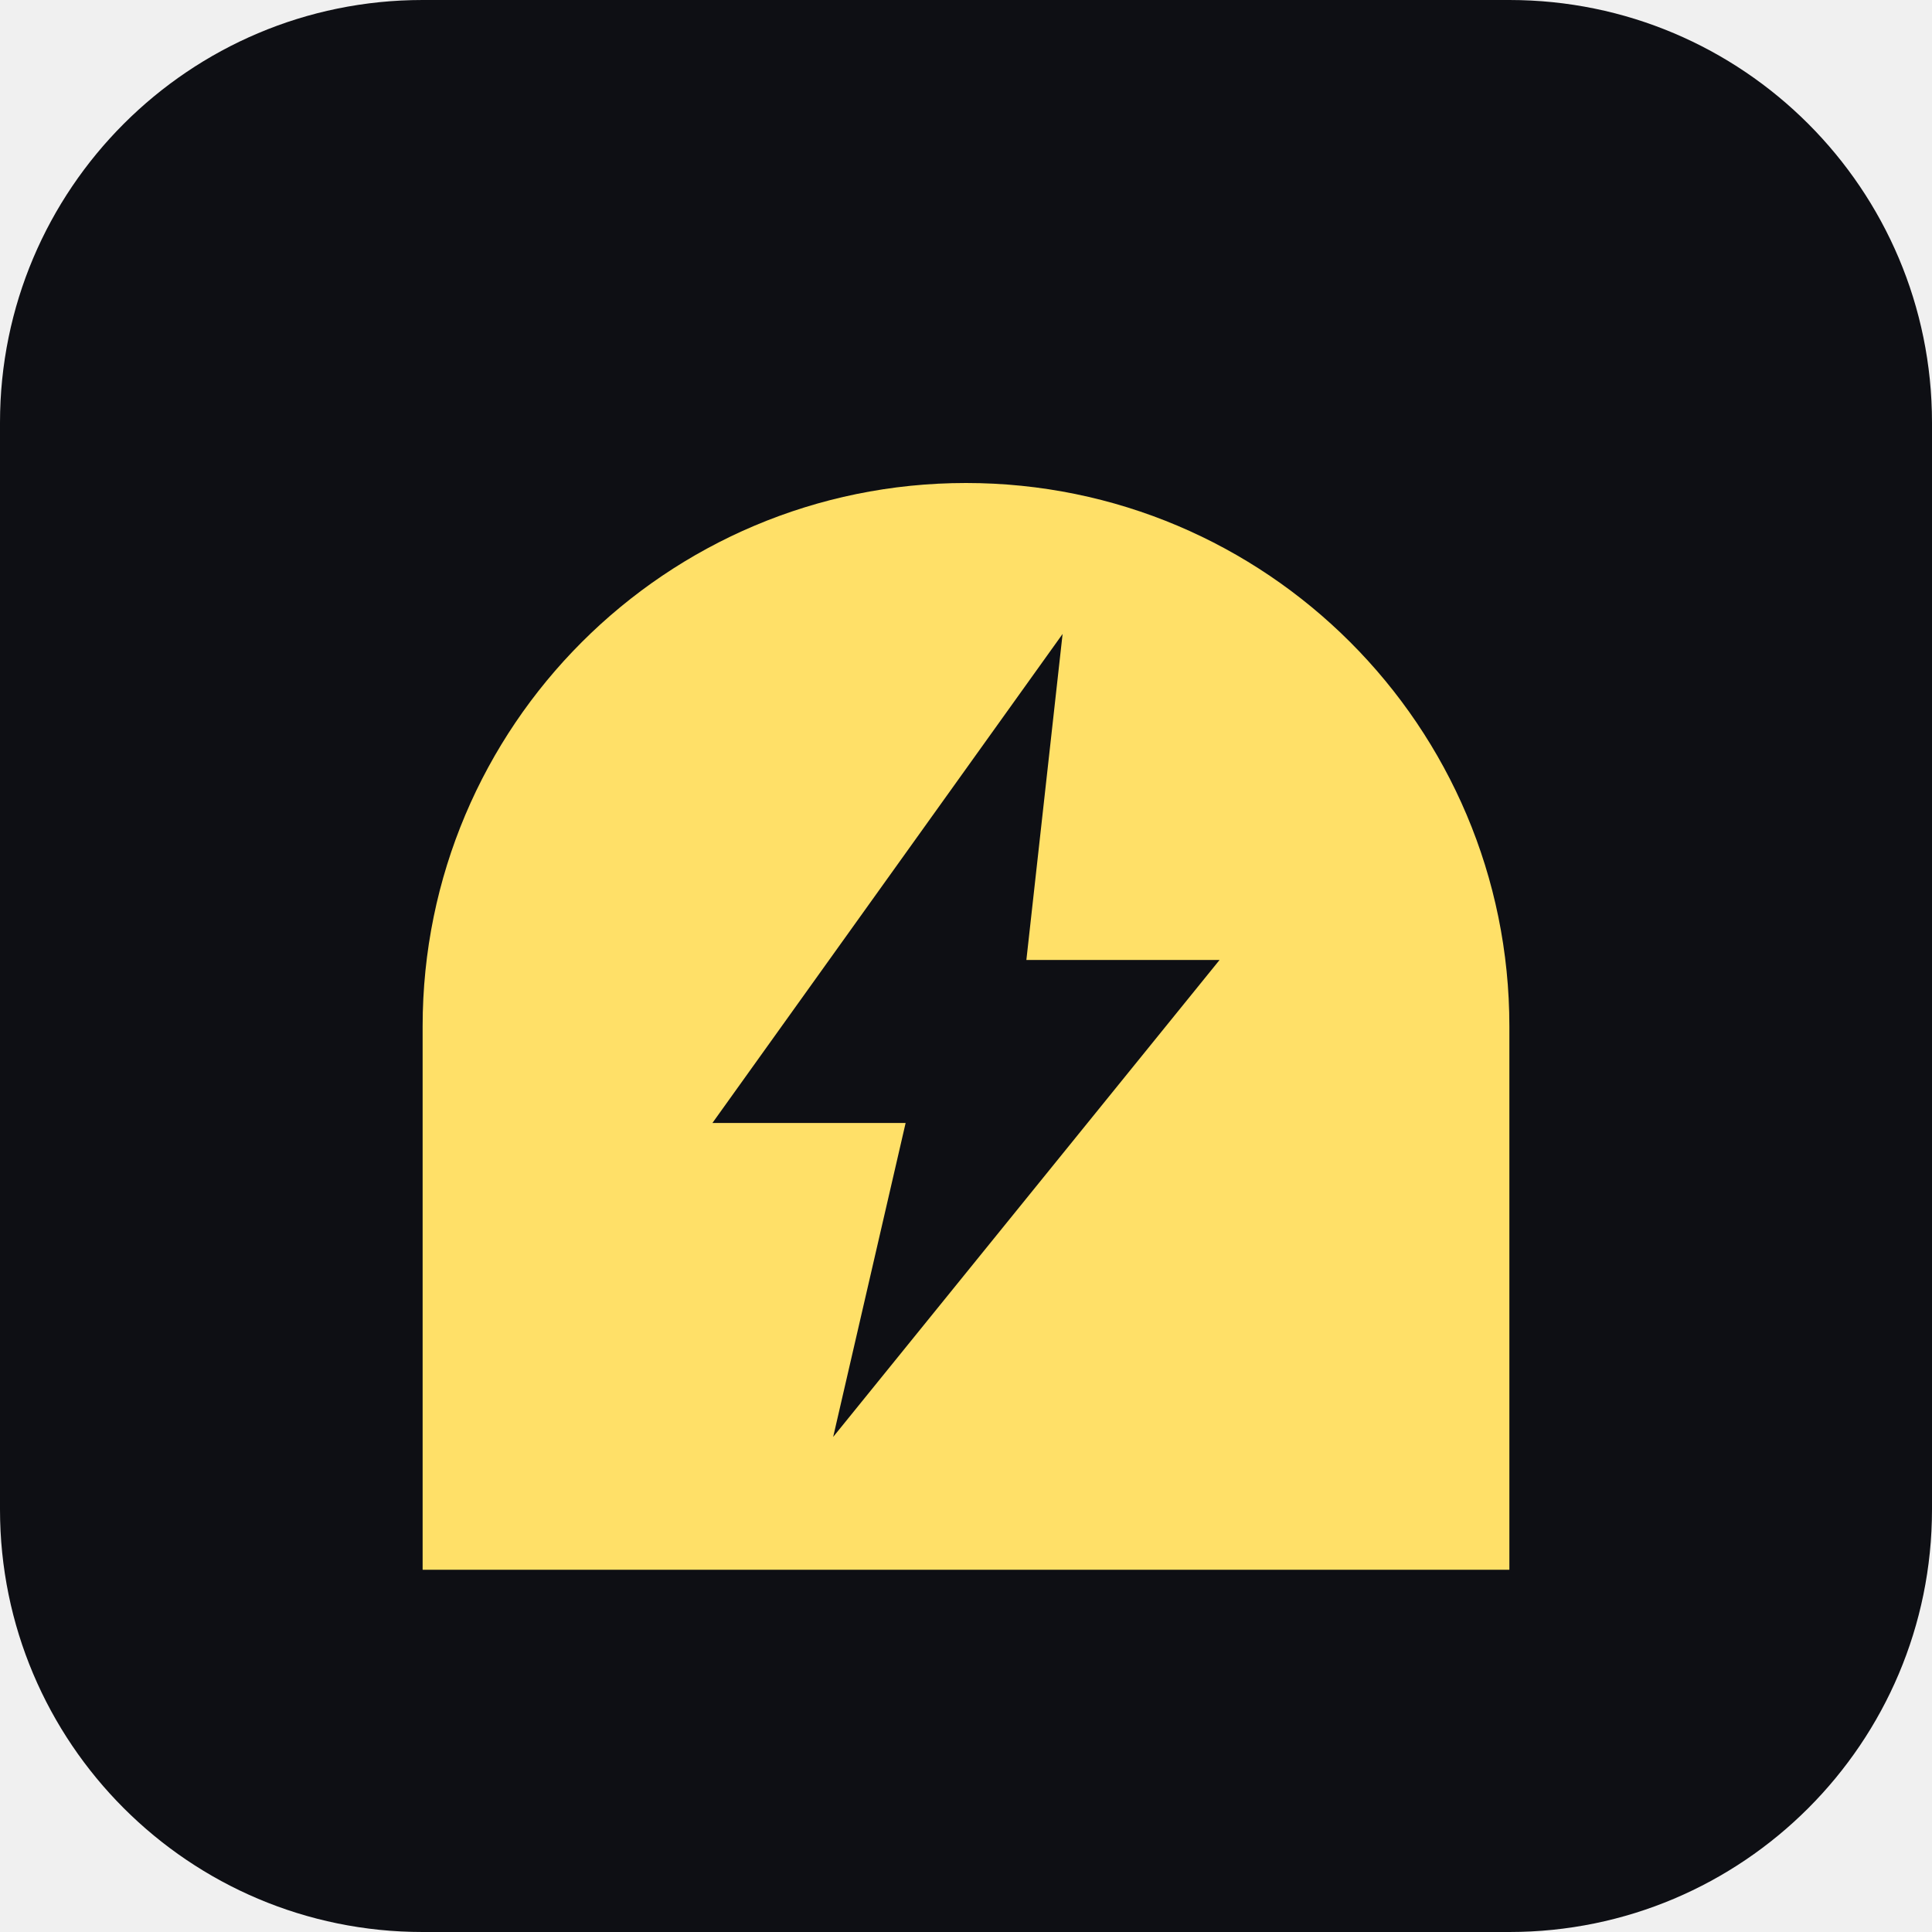
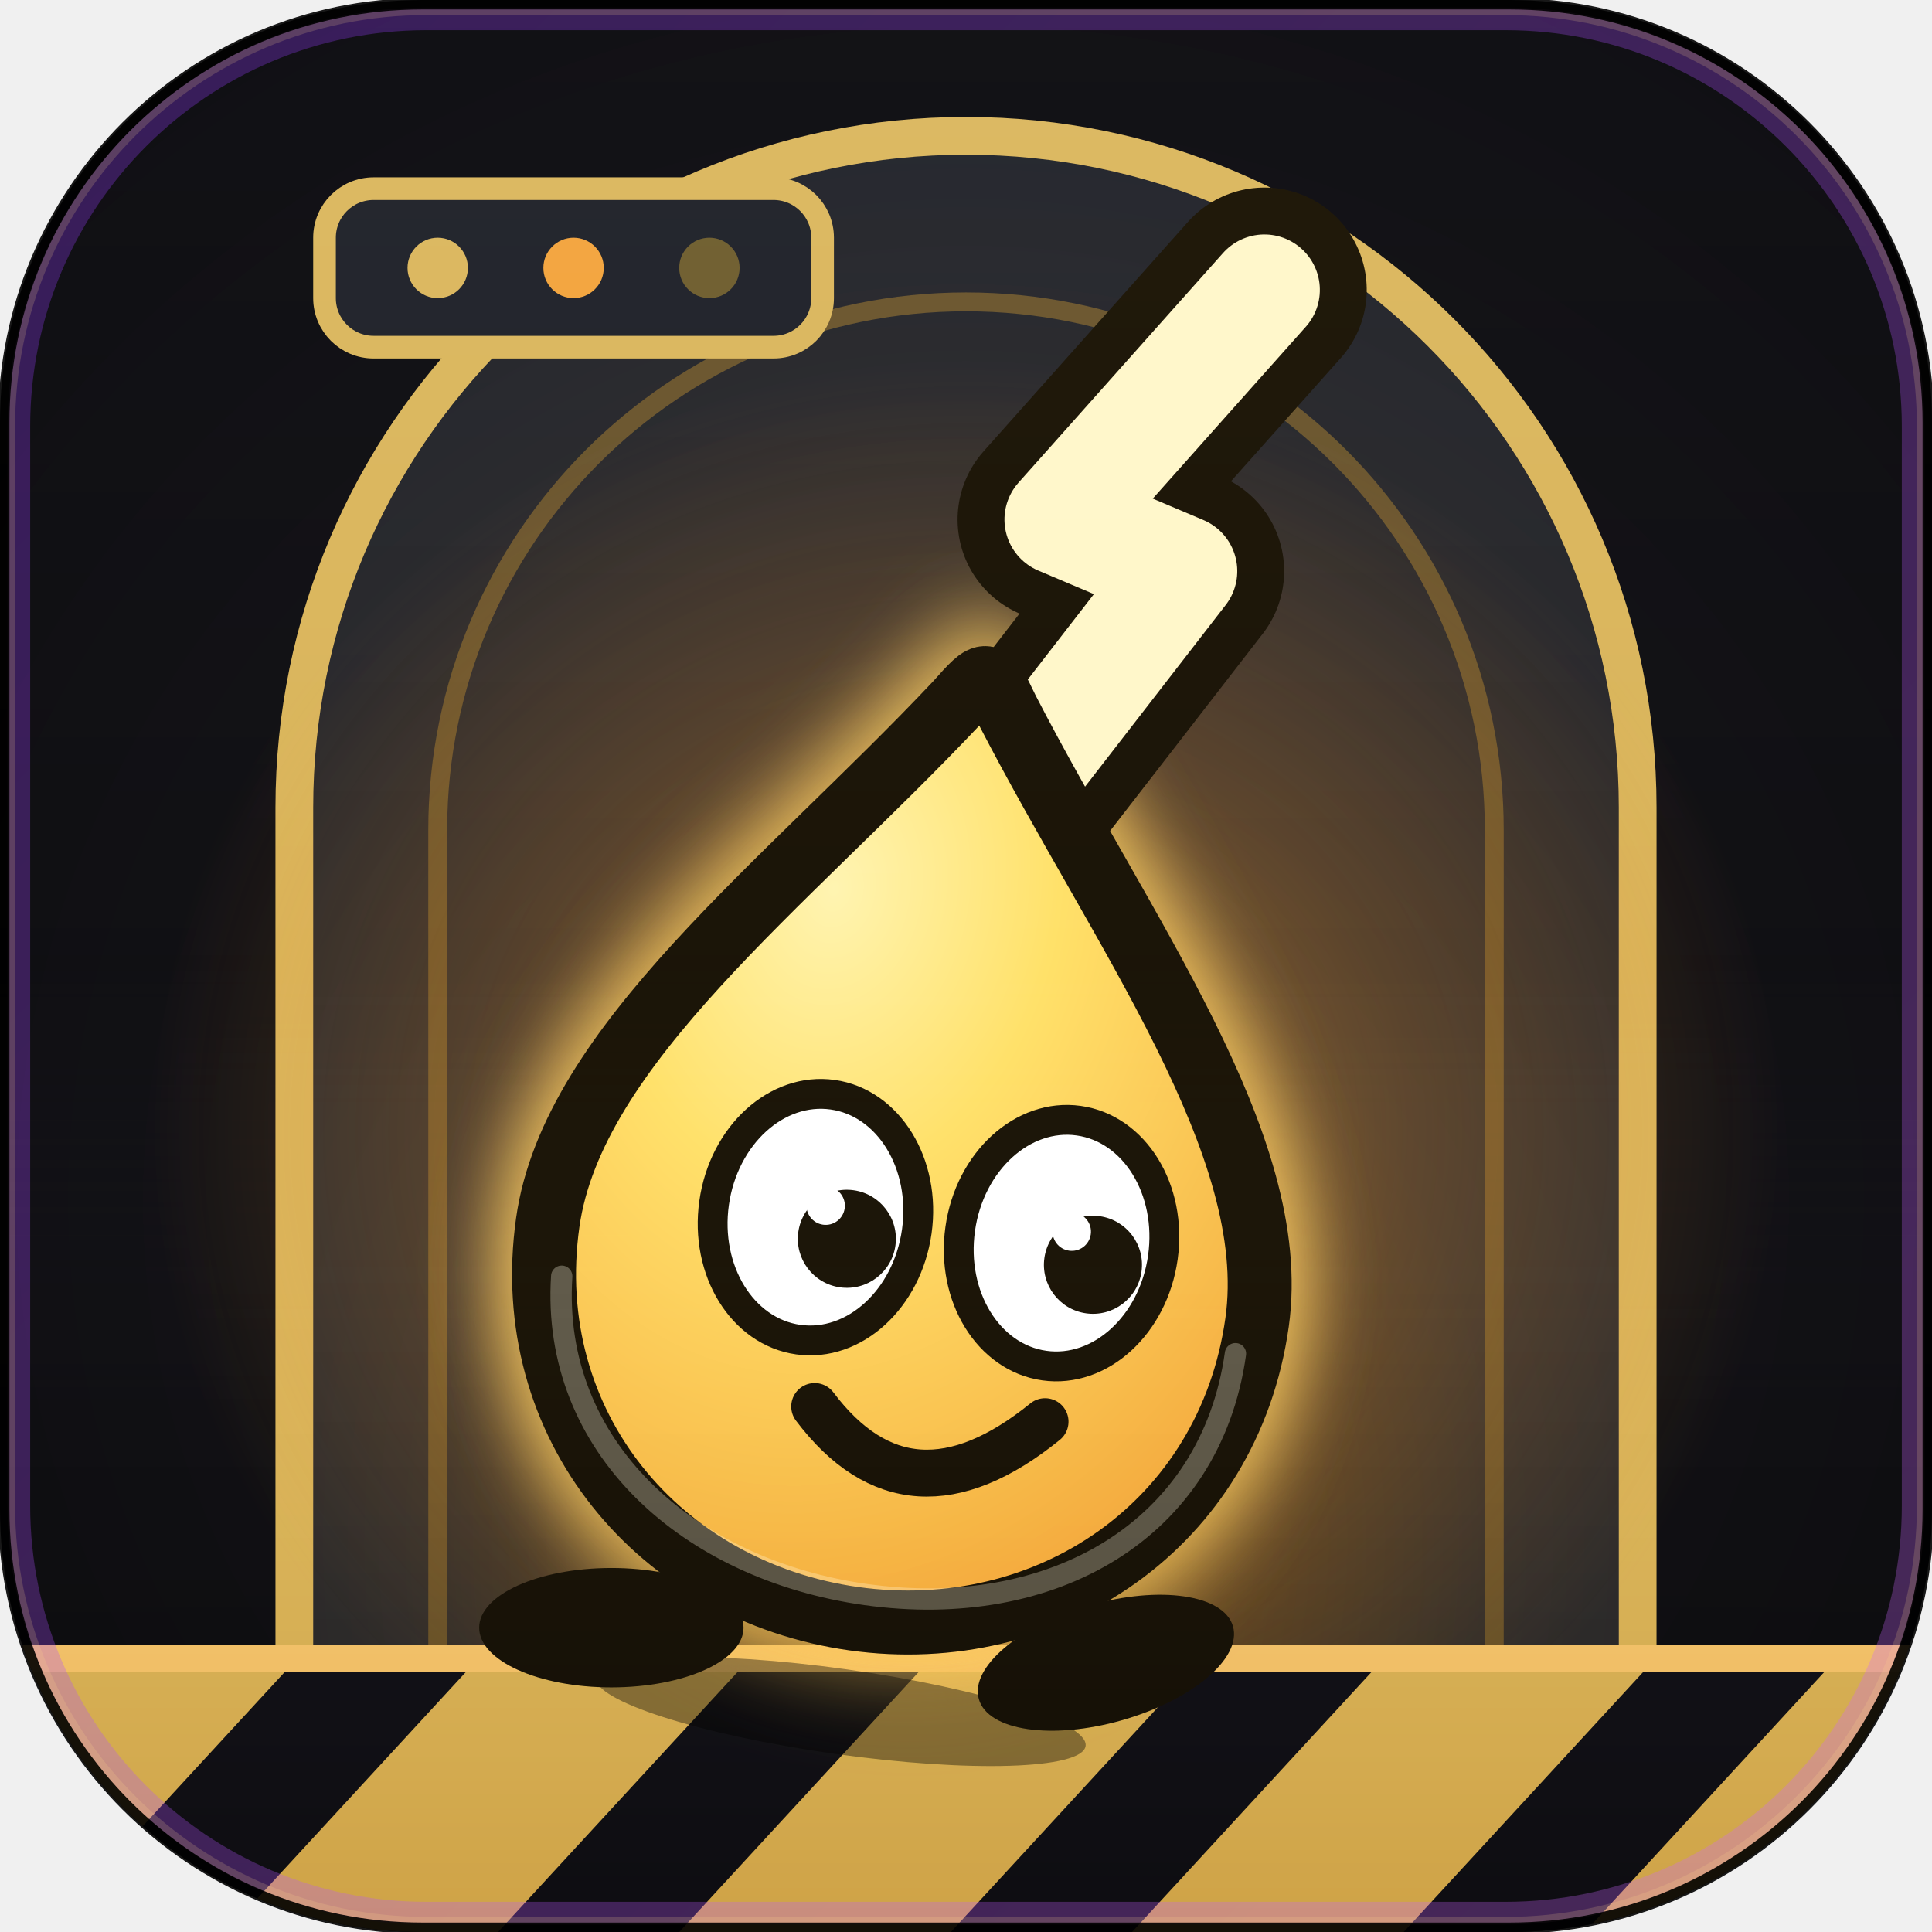
- <svg xmlns="http://www.w3.org/2000/svg" viewBox="0 0 32 32" width="32" height="32" role="img" aria-label="Relay">
-   <rect width="32" height="32" rx="7" fill="#0e0f14" />
-   <path fill="#ffe068" fill-rule="evenodd" d="M7 26 V17 A9 9 0 0 1 25 17 V26 Z        M17.6 10.5 L11.8 18.6 L15 18.6 L13.8 23.8 L20.2 15.9 L17 15.9 Z" />
+ <svg xmlns="http://www.w3.org/2000/svg" width="512" height="512" viewBox="0 0 512 512" role="img" aria-label="Relay">
+   <defs>
+     <radialGradient id="rl-body" cx="0.33" cy="0.24" r="0.92">
+       <stop offset="0" stop-color="#fff3b0" />
+       <stop offset="0.34" stop-color="#ffe068" />
+       <stop offset="0.78" stop-color="#f6b747" />
+       <stop offset="1" stop-color="#f2a13a" />
+     </radialGradient>
+     <radialGradient id="rl-arch" cx="0.5" cy="0.86" r="0.9">
+       <stop offset="0" stop-color="#6b4d1d" />
+       <stop offset="0.45" stop-color="#33302e" />
+       <stop offset="1" stop-color="#1e2027" />
+     </radialGradient>
+     <radialGradient id="rl-bg" cx="0.5" cy="0.62" r="0.78">
+       <stop offset="0" stop-color="#17161a" />
+       <stop offset="1" stop-color="#0b0b0e" />
+     </radialGradient>
+     <radialGradient id="rl-glow" cx="0.5" cy="0.5" r="0.5">
+       <stop offset="0" stop-color="#ffb43c" stop-opacity="0.55" />
+       <stop offset="0.55" stop-color="#e88a24" stop-opacity="0.22" />
+       <stop offset="1" stop-color="#e88a24" stop-opacity="0" />
+     </radialGradient>
+     <linearGradient id="rl-rim" x1="0" y1="0" x2="1" y2="1">
+       <stop offset="0" stop-color="#9238ff" />
+       <stop offset="1" stop-color="#cf68ff" />
+     </linearGradient>
+     <linearGradient id="rl-bevel" x1="0.5" y1="0" x2="0.5" y2="1">
+       <stop offset="0" stop-color="#ffffff" stop-opacity="0.16" />
+       <stop offset="0.5" stop-color="#ffffff" stop-opacity="0.02" />
+       <stop offset="1" stop-color="#000000" stop-opacity="0.35" />
+     </linearGradient>
+     <clipPath id="rl-badge">
+       <rect x="0" y="0" width="512" height="512" rx="112" ry="112" />
+     </clipPath>
+     <clipPath id="rl-floor">
+       <rect x="0" y="436" width="512" height="76" />
+     </clipPath>
+     <filter id="rl-soft" x="-40%" y="-40%" width="180%" height="180%">
+       <feGaussianBlur stdDeviation="9" />
+     </filter>
+   </defs>
+   <g clip-path="url(#rl-badge)">
+     <rect x="0" y="0" width="512" height="512" fill="url(#rl-bg)" />
+     <g>
+       <path d="M78 470 L78 214 A 178 178 0 0 1 434 214 L434 470 Z" fill="url(#rl-arch)" stroke="#d9b45a" stroke-width="10" stroke-linejoin="round" />
+       <path d="M116 470 L116 220 A 140 140 0 0 1 396 220 L396 470 Z" fill="none" stroke="#8a6a2c" stroke-width="5" opacity="0.65" />
+     </g>
+     <g>
+       <rect x="86" y="50" width="132" height="42" rx="13" fill="#1e2027" stroke="#d9b45a" stroke-width="6" />
+       <circle cx="116" cy="71" r="8" fill="#d9b45a" />
+       <circle cx="152" cy="71" r="8" fill="#f2a13a" />
+       <circle cx="188" cy="71" r="8" fill="#6b5a2c" />
+     </g>
+     <ellipse cx="256" cy="300" rx="215" ry="205" fill="url(#rl-glow)" />
+     <g clip-path="url(#rl-floor)">
+       <rect x="0" y="436" width="512" height="76" fill="#141319" />
+       <g fill="#d9b45a">
+         <path d="M-60 512 L10 436 L82 436 L12 512 Z" />
+         <path d="M60 512 L130 436 L202 436 L132 512 Z" />
+         <path d="M180 512 L250 436 L322 436 L252 512 Z" />
+         <path d="M300 512 L370 436 L442 436 L372 512 Z" />
+         <path d="M420 512 L490 436 L562 436 L492 512 Z" />
+       </g>
+       <rect x="0" y="436" width="512" height="7" fill="#f2c46e" />
+     </g>
+     <g transform="translate(250,260) rotate(8) scale(1.13) translate(-106,-91)">
+       <g filter="url(#rl-soft)" opacity="0.9">
+         <path d="M112 26 C 146 74 190 118 190 160 C 190 208 152 242 106 242 C 60 242 22 208 22 160 C 22 118 66 74 100 26 C 106 17 106 17 112 26 Z" fill="none" stroke="#ffcf62" stroke-width="24" />
+       </g>
+       <ellipse cx="106" cy="264" rx="58" ry="10" fill="#000000" opacity="0.35" />
+       <ellipse cx="50" cy="252" rx="31" ry="14" fill="#1a1408" transform="rotate(-8 50 252)" />
+       <ellipse cx="166" cy="244" rx="31" ry="14" fill="#1a1408" transform="rotate(-24 166 244)" />
+       <path d="M108 58 L 148 -12 L 118 -20 L 158 -80" fill="none" stroke="#1a1408" stroke-width="48" stroke-linejoin="round" stroke-linecap="round" />
+       <path d="M108 58 L 148 -12 L 118 -20 L 158 -80" fill="none" stroke="#fff6c8" stroke-width="26" stroke-linejoin="round" stroke-linecap="round" />
+       <path d="M112 26 C 146 74 190 118 190 160 C 190 208 152 242 106 242 C 60 242 22 208 22 160 C 22 118 66 74 100 26 C 106 17 106 17 112 26 Z" fill="url(#rl-body)" stroke="#1a1408" stroke-width="15" stroke-linejoin="round" />
+       <path d="M186 168 C 186 210 152 236 108 236 C 66 236 30 212 27 172" fill="none" stroke="#fff8dc" stroke-width="5" opacity="0.3" stroke-linecap="round" />
+       <g>
+         <ellipse cx="84" cy="150" rx="24" ry="29" fill="#ffffff" stroke="#1a1408" stroke-width="7" />
+         <ellipse cx="142" cy="148" rx="24" ry="29" fill="#ffffff" stroke="#1a1408" stroke-width="7" />
+         <circle cx="92" cy="154" r="11.5" fill="#1a1408" />
+         <circle cx="150" cy="152" r="11.5" fill="#1a1408" />
+         <circle cx="86" cy="147" r="4.5" fill="#ffffff" />
+         <circle cx="144" cy="145" r="4.5" fill="#ffffff" />
+       </g>
+       <path d="M90 194 Q 116 220 144 190" fill="none" stroke="#1a1408" stroke-width="11" stroke-linecap="round" />
+     </g>
+     <rect x="0" y="0" width="512" height="512" rx="112" fill="url(#rl-bevel)" style="mix-blend-mode:soft-light" />
+     <rect x="5" y="5" width="502" height="502" rx="108" fill="none" stroke="url(#rl-rim)" stroke-width="6" opacity="0.3" />
+     <rect x="3" y="3" width="506" height="506" rx="110" fill="none" stroke="#ffd98a" stroke-width="2" opacity="0.18" />
+   </g>
+   <rect x="1" y="1" width="510" height="510" rx="111" fill="none" stroke="#000000" stroke-width="3" opacity="0.9" />
</svg>
